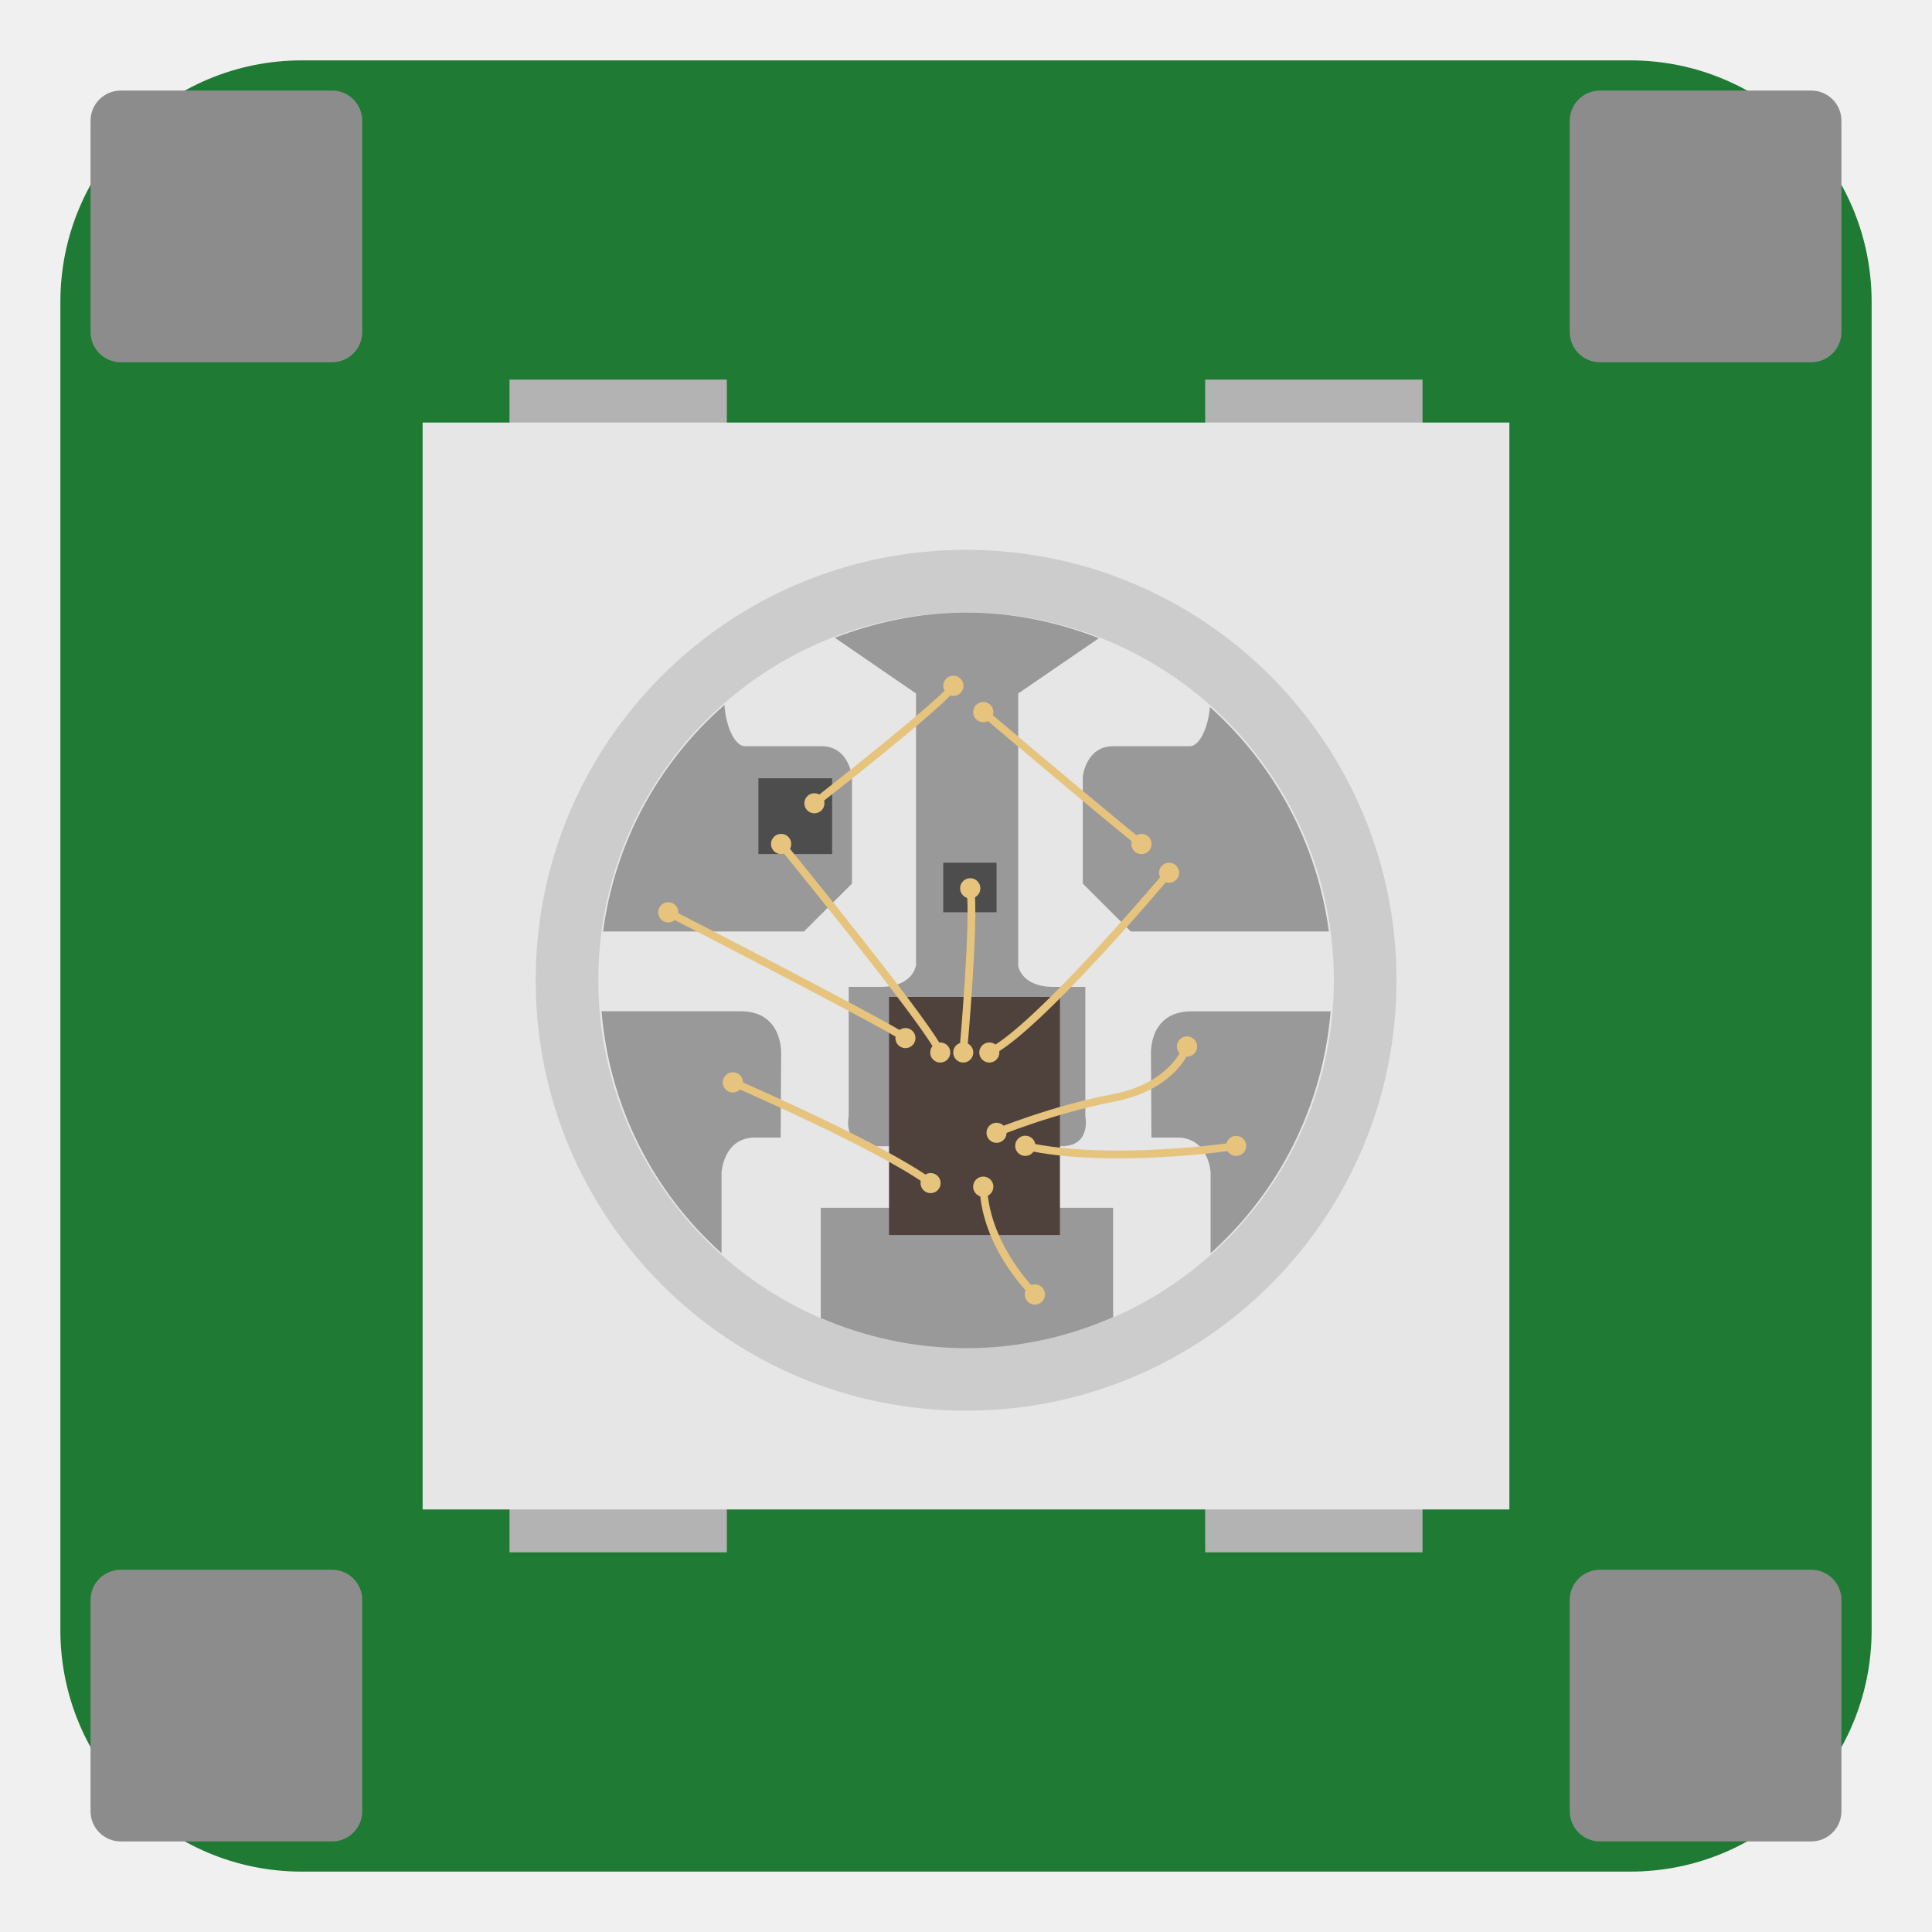
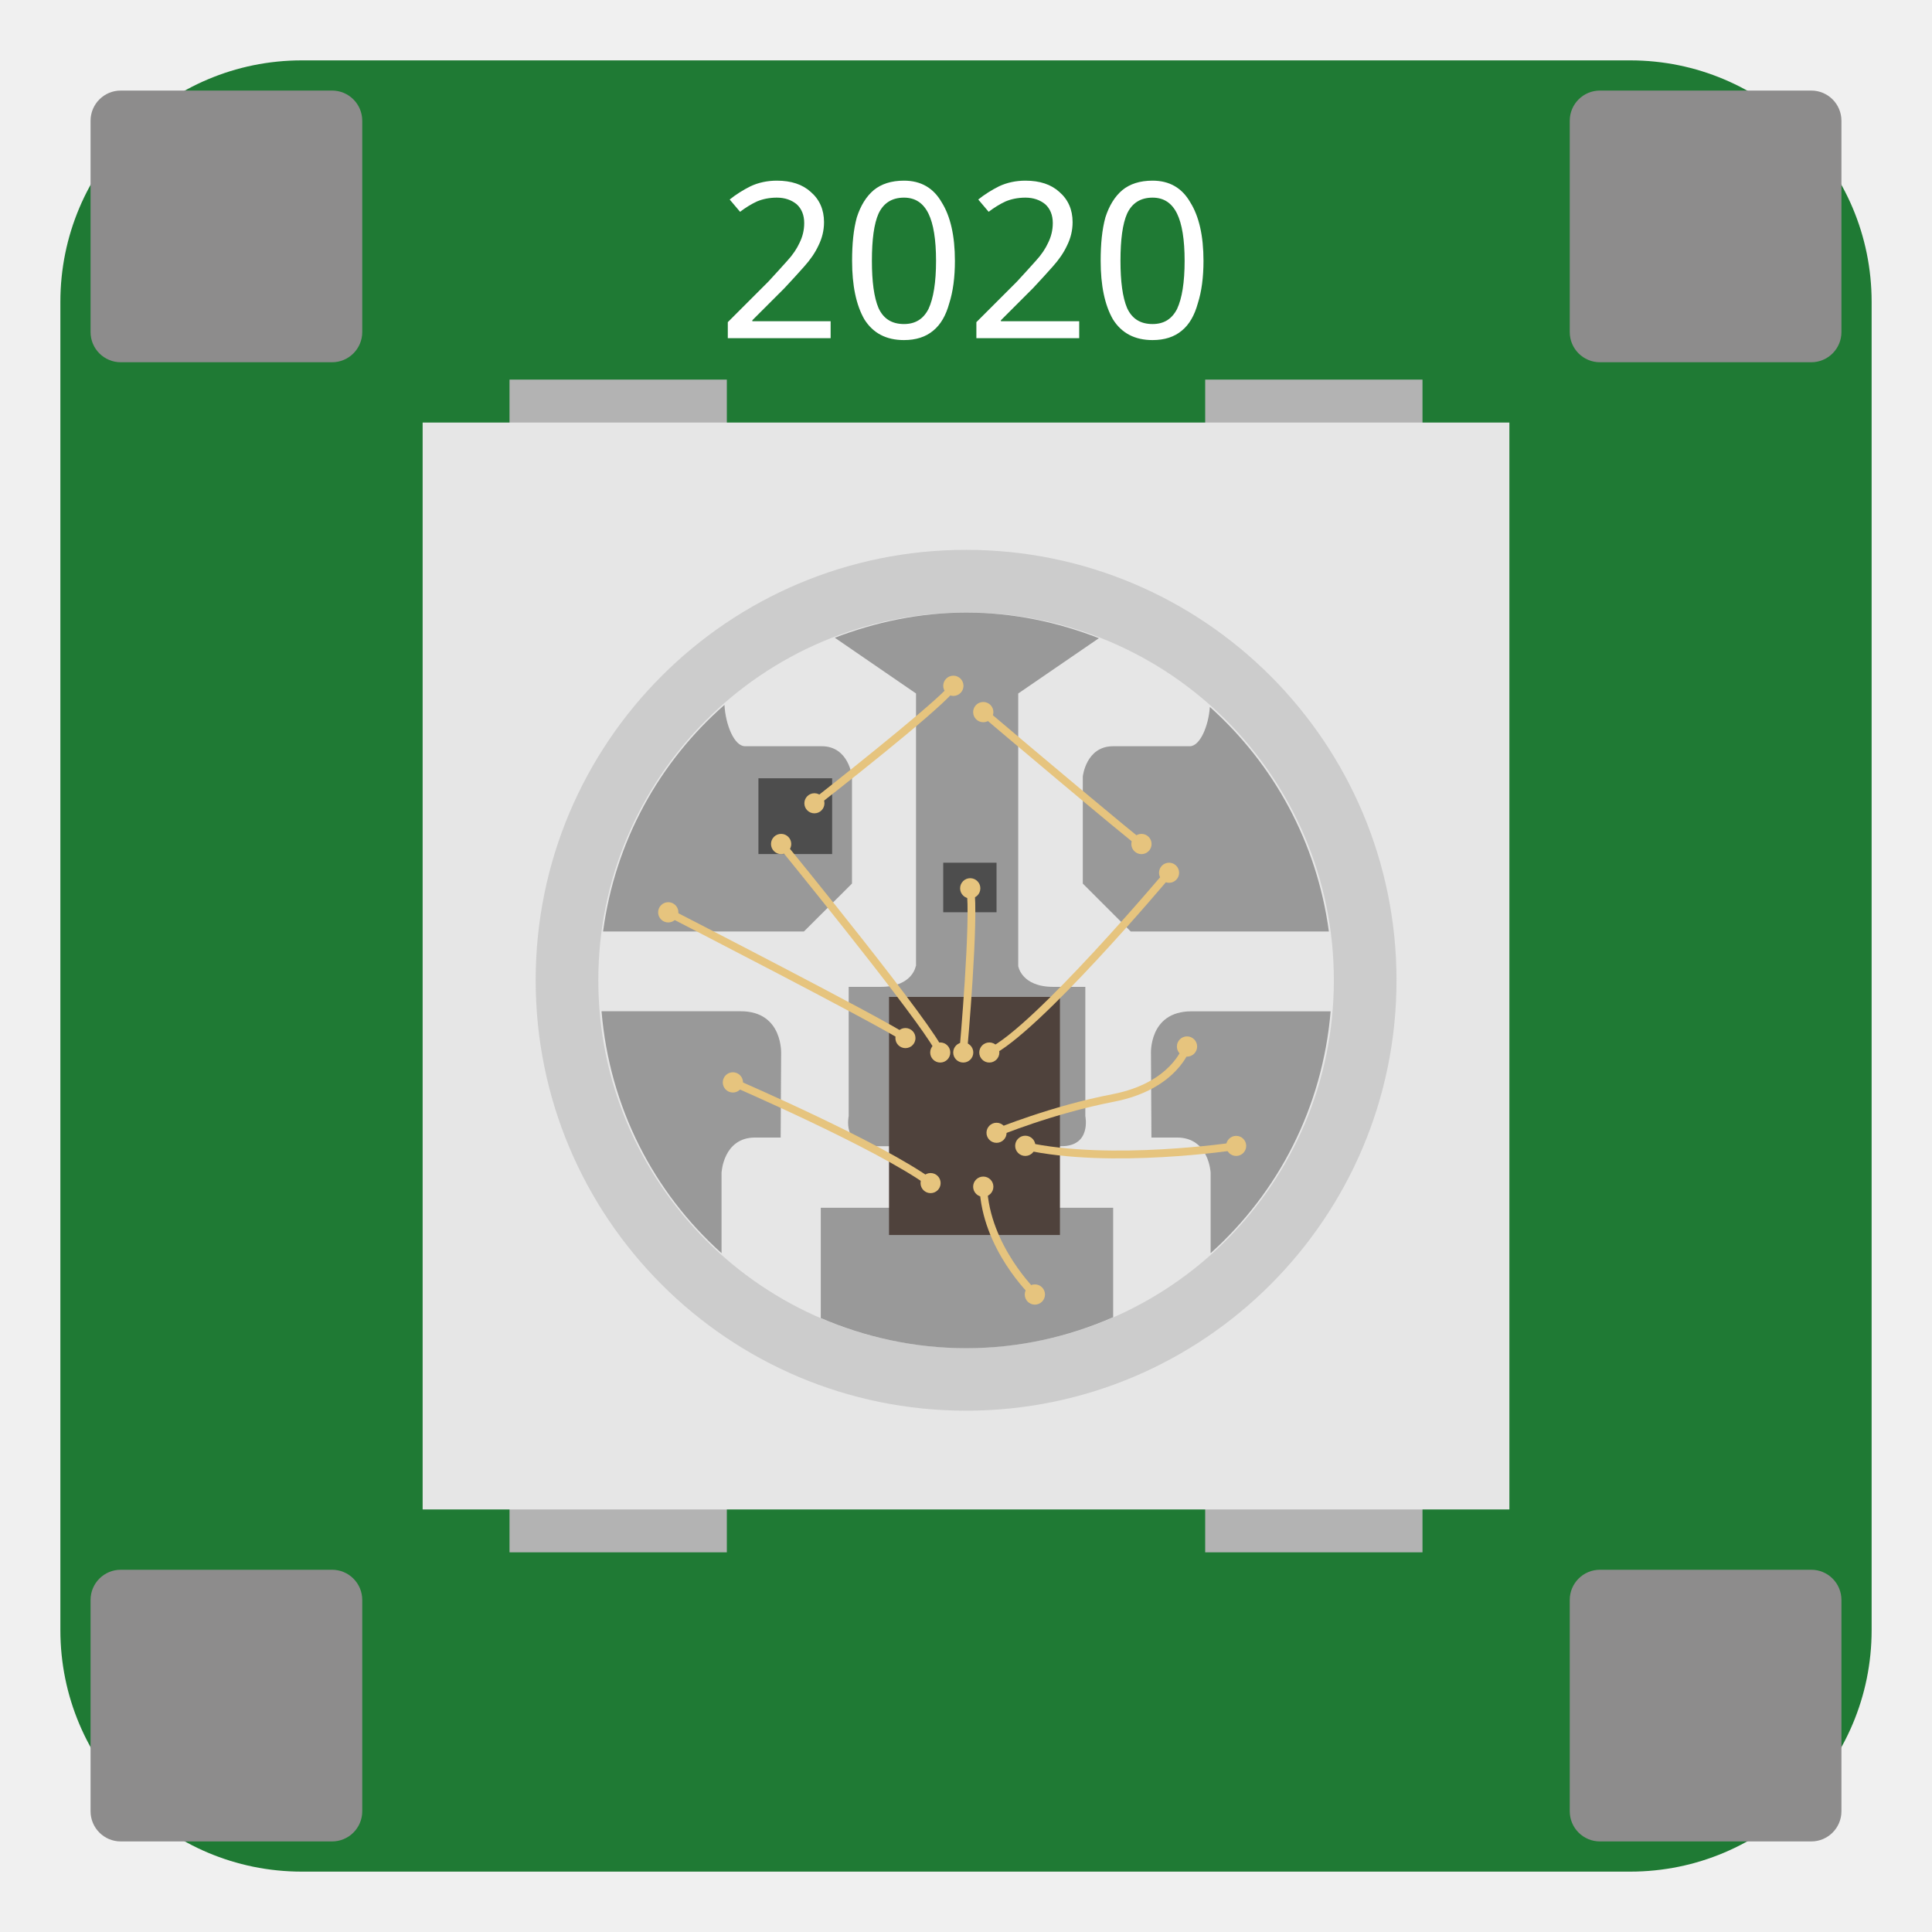
<svg xmlns="http://www.w3.org/2000/svg" width="32" height="32" viewBox="0 0 32 32">
  <g id="breadboard">
    <rect x="1" y="1" width="30" height="30" rx="4" fill="#1F7A34" />
    <g transform="translate(2.283,-11.240) scale(1.27011)">
      <g>
        <g>
          <rect x="13.919" y="27.551" fill="#B3B3B3" width="2.834" height="1.542" />
          <rect x="4.847" y="27.551" fill="#B3B3B3" width="2.834" height="1.542" />
          <rect x="13.919" y="13.8" fill="#B3B3B3" width="2.834" height="1.543" />
          <rect x="4.847" y="13.8" fill="#B3B3B3" width="2.834" height="1.543" />
        </g>
        <rect x="3.714" y="14.36" fill="#E6E6E6" width="14.172" height="14.174" />
        <circle fill="#CCCCCC" cx="10.801" cy="21.633" r="5.613" />
        <circle fill="#E6E6E6" cx="10.801" cy="21.633" r="4.796" />
        <g>
          <g>
            <g>
              <path fill="#999999" d="M8.906,24.6v1.438c0.581,0.25,1.223,0.393,1.896,0.393c0.682,0,1.329-0.146,1.917-0.404V24.6H8.906z" />
              <path fill="#999999" d="M13.718,18.581c-0.146,0-0.645,0-1,0c-0.354,0-0.395,0.395-0.395,0.395v1.396l0.625,0.625h2.584        c-0.156-1.162-0.72-2.184-1.552-2.928C13.962,18.321,13.851,18.581,13.718,18.581z" />
              <path fill="#999999" d="M9.313,20.372v-1.396c0,0-0.041-0.395-0.395-0.395c-0.355,0-0.854,0-1,0        c-0.14,0-0.254-0.279-0.268-0.539c-0.851,0.746-1.426,1.779-1.583,2.955h2.619L9.313,20.372z" />
              <path fill="#999999" d="M13.212,22.6l0.006,1.084c0.008,0,0.061,0,0.334,0c0.418,0,0.438,0.459,0.438,0.459v1.049        c0.883-0.793,1.459-1.9,1.565-3.154c-0.399,0-1.375,0-1.815,0C13.177,22.038,13.212,22.6,13.212,22.6z" />
              <path fill="#999999" d="M7.612,25.192v-1.049c0,0,0.021-0.459,0.437-0.459c0.271,0,0.326,0,0.334,0L8.389,22.6        c0,0,0.033-0.563-0.529-0.563c-0.44,0-1.414,0-1.813,0C6.152,23.292,6.728,24.399,7.612,25.192z" />
              <path fill="#999999" d="M10.145,21.448c0,0-0.041,0.271-0.457,0.271c-0.418,0-0.418,0-0.418,0v1.686        c0,0-0.084,0.392,0.313,0.392c0.181,0,0.526,0,0.854,0c0,0,0.36,0,0.752,0c0.327,0,0.672,0,0.854,0        c0.396,0,0.313-0.392,0.313-0.392v-1.686c0,0,0,0-0.418,0c-0.416,0-0.457-0.271-0.457-0.271v-3.555l1.052-0.721        c-0.537-0.209-1.117-0.334-1.729-0.334c-0.605,0-1.181,0.123-1.715,0.328l1.059,0.727v3.555H10.145z" />
            </g>
            <rect x="9.796" y="21.85" fill="#4F423C" width="2.229" height="3.105" />
          </g>
          <rect x="10.503" y="20.1" fill="#4D4D4D" width="0.695" height="0.646" />
          <rect x="8.093" y="18.999" fill="#4D4D4D" width="0.961" height="0.988" />
          <g>
            <g>
              <g>
                <path fill="#E6C47E" d="M7.781,22.918c0.075,0.033,1.903,0.82,2.588,1.317l-0.06,0.082c-0.676-0.491-2.551-1.299-2.567-1.308         L7.781,22.918z" />
              </g>
              <g>
                <g>
                  <circle fill="#E6C47E" cx="7.76" cy="22.965" r="0.132" />
                </g>
              </g>
              <g>
                <g>
                  <circle fill="#E6C47E" cx="10.338" cy="24.278" r="0.131" />
                </g>
              </g>
            </g>
            <g>
              <g>
                <path fill="#E6C47E" d="M6.938,20.702c0.115,0.059,2.806,1.441,3.101,1.645l-0.058,0.082         C9.69,22.23,6.92,20.806,6.893,20.792L6.938,20.702z" />
              </g>
              <g>
                <g>
                  <circle fill="#E6C47E" cx="6.917" cy="20.747" r="0.132" />
                </g>
              </g>
              <g>
                <g>
                  <circle fill="#E6C47E" cx="10.01" cy="22.387" r="0.131" />
                </g>
              </g>
            </g>
            <g>
              <g>
                <path fill="#E6C47E" d="M8.428,19.825c0.08,0.098,1.986,2.433,2.082,2.734l-0.096,0.031         c-0.074-0.236-1.517-2.031-2.064-2.703L8.428,19.825z" />
              </g>
              <g>
                <g>
                  <circle fill="#E6C47E" cx="8.389" cy="19.856" r="0.132" />
                </g>
              </g>
              <g>
                <g>
                  <circle fill="#E6C47E" cx="10.464" cy="22.575" r="0.131" />
                </g>
              </g>
            </g>
            <g>
              <g>
                <path fill="#E6C47E" d="M10.587,17.78l0.098,0.02c-0.016,0.127-1.153,1.035-1.83,1.564l-0.063-0.078         C9.458,18.764,10.536,17.893,10.587,17.78z" />
              </g>
              <g>
                <g>
                  <circle fill="#E6C47E" cx="8.823" cy="19.325" r="0.131" />
                </g>
              </g>
              <g>
                <g>
                  <circle fill="#E6C47E" cx="10.635" cy="17.793" r="0.132" />
                </g>
              </g>
            </g>
            <g>
              <g>
                <path fill="#E6C47E" d="M11.057,18.098c0.665,0.563,1.95,1.643,2.06,1.717l-0.056,0.082         c-0.143-0.094-1.991-1.656-2.068-1.723L11.057,18.098z" />
              </g>
              <g>
                <g>
                  <circle fill="#E6C47E" cx="11.025" cy="18.136" r="0.132" />
                </g>
              </g>
              <g>
                <g>
                  <circle fill="#E6C47E" cx="13.088" cy="19.856" r="0.132" />
                </g>
              </g>
            </g>
            <g>
              <g>
                <path fill="#E6C47E" d="M13.409,20.198l0.075,0.064c-0.069,0.086-1.748,2.074-2.361,2.357l-0.041-0.091         C11.675,22.256,13.392,20.219,13.409,20.198z" />
              </g>
              <g>
                <g>
                  <circle fill="#E6C47E" cx="13.448" cy="20.231" r="0.131" />
                </g>
              </g>
              <g>
                <g>
                  <circle fill="#E6C47E" cx="11.104" cy="22.575" r="0.131" />
                </g>
              </g>
            </g>
            <g>
              <g>
                <path fill="#E6C47E" d="M10.906,20.426c0.063,0.393-0.085,2.08-0.093,2.152l-0.1-0.009c0.002-0.018,0.156-1.748,0.092-2.129         L10.906,20.426z" />
              </g>
              <g>
                <g>
                  <circle fill="#E6C47E" cx="10.764" cy="22.575" r="0.131" />
                </g>
              </g>
              <g>
                <g>
                  <circle fill="#E6C47E" cx="10.855" cy="20.434" r="0.132" />
                </g>
              </g>
            </g>
            <g>
              <g>
                <path fill="#E6C47E" d="M13.634,22.482l0.096,0.029c-0.006,0.022-0.174,0.546-1.002,0.706         c-0.793,0.154-1.504,0.447-1.51,0.451l-0.039-0.095c0.008-0.002,0.728-0.3,1.53-0.454         C13.474,22.971,13.628,22.502,13.634,22.482z" />
              </g>
              <g>
                <g>
                  <circle fill="#E6C47E" cx="11.198" cy="23.622" r="0.131" />
                </g>
              </g>
              <g>
                <g>
                  <circle fill="#E6C47E" cx="13.682" cy="22.497" r="0.132" />
                </g>
              </g>
            </g>
            <g>
              <g>
                <path fill="#E6C47E" d="M14.316,23.745l0.017,0.099c-0.017,0.004-1.648,0.25-2.771,0l0.021-0.099         C12.687,23.989,14.3,23.747,14.316,23.745z" />
              </g>
              <g>
                <g>
                  <circle fill="#E6C47E" cx="14.323" cy="23.793" r="0.131" />
                </g>
              </g>
              <g>
                <g>
                  <circle fill="#E6C47E" cx="11.573" cy="23.792" r="0.132" />
                </g>
              </g>
            </g>
            <g>
              <g>
                <path fill="#E6C47E" d="M11.075,24.323c0.03,0.768,0.65,1.366,0.656,1.372l-0.067,0.072c-0.027-0.024-0.657-0.632-0.688-1.44         L11.075,24.323z" />
              </g>
              <g>
                <g>
                  <circle fill="#E6C47E" cx="11.698" cy="25.731" r="0.132" />
                </g>
              </g>
              <g>
                <g>
                  <circle fill="#E6C47E" cx="11.025" cy="24.325" r="0.132" />
                </g>
              </g>
            </g>
          </g>
        </g>
      </g>
    </g>
    <rect x="1.5" y="1.5" width="4.5" height="4.5" rx="0.5" fill="#8D8C8C" />
    <rect x="26.0" y="1.5" width="4.5" height="4.5" rx="0.5" fill="#8D8C8C" />
    <rect x="1.5" y="26.0" width="4.5" height="4.5" rx="0.5" fill="#8D8C8C" />
    <rect x="26.0" y="26.0" width="4.5" height="4.5" rx="0.5" fill="#8D8C8C" />
+     <text x="16" y="5.6" text-anchor="middle" fill="#FFFFFF" font-family="DroidSans" font-size="3.6">2020</text>
  </g>
</svg>
